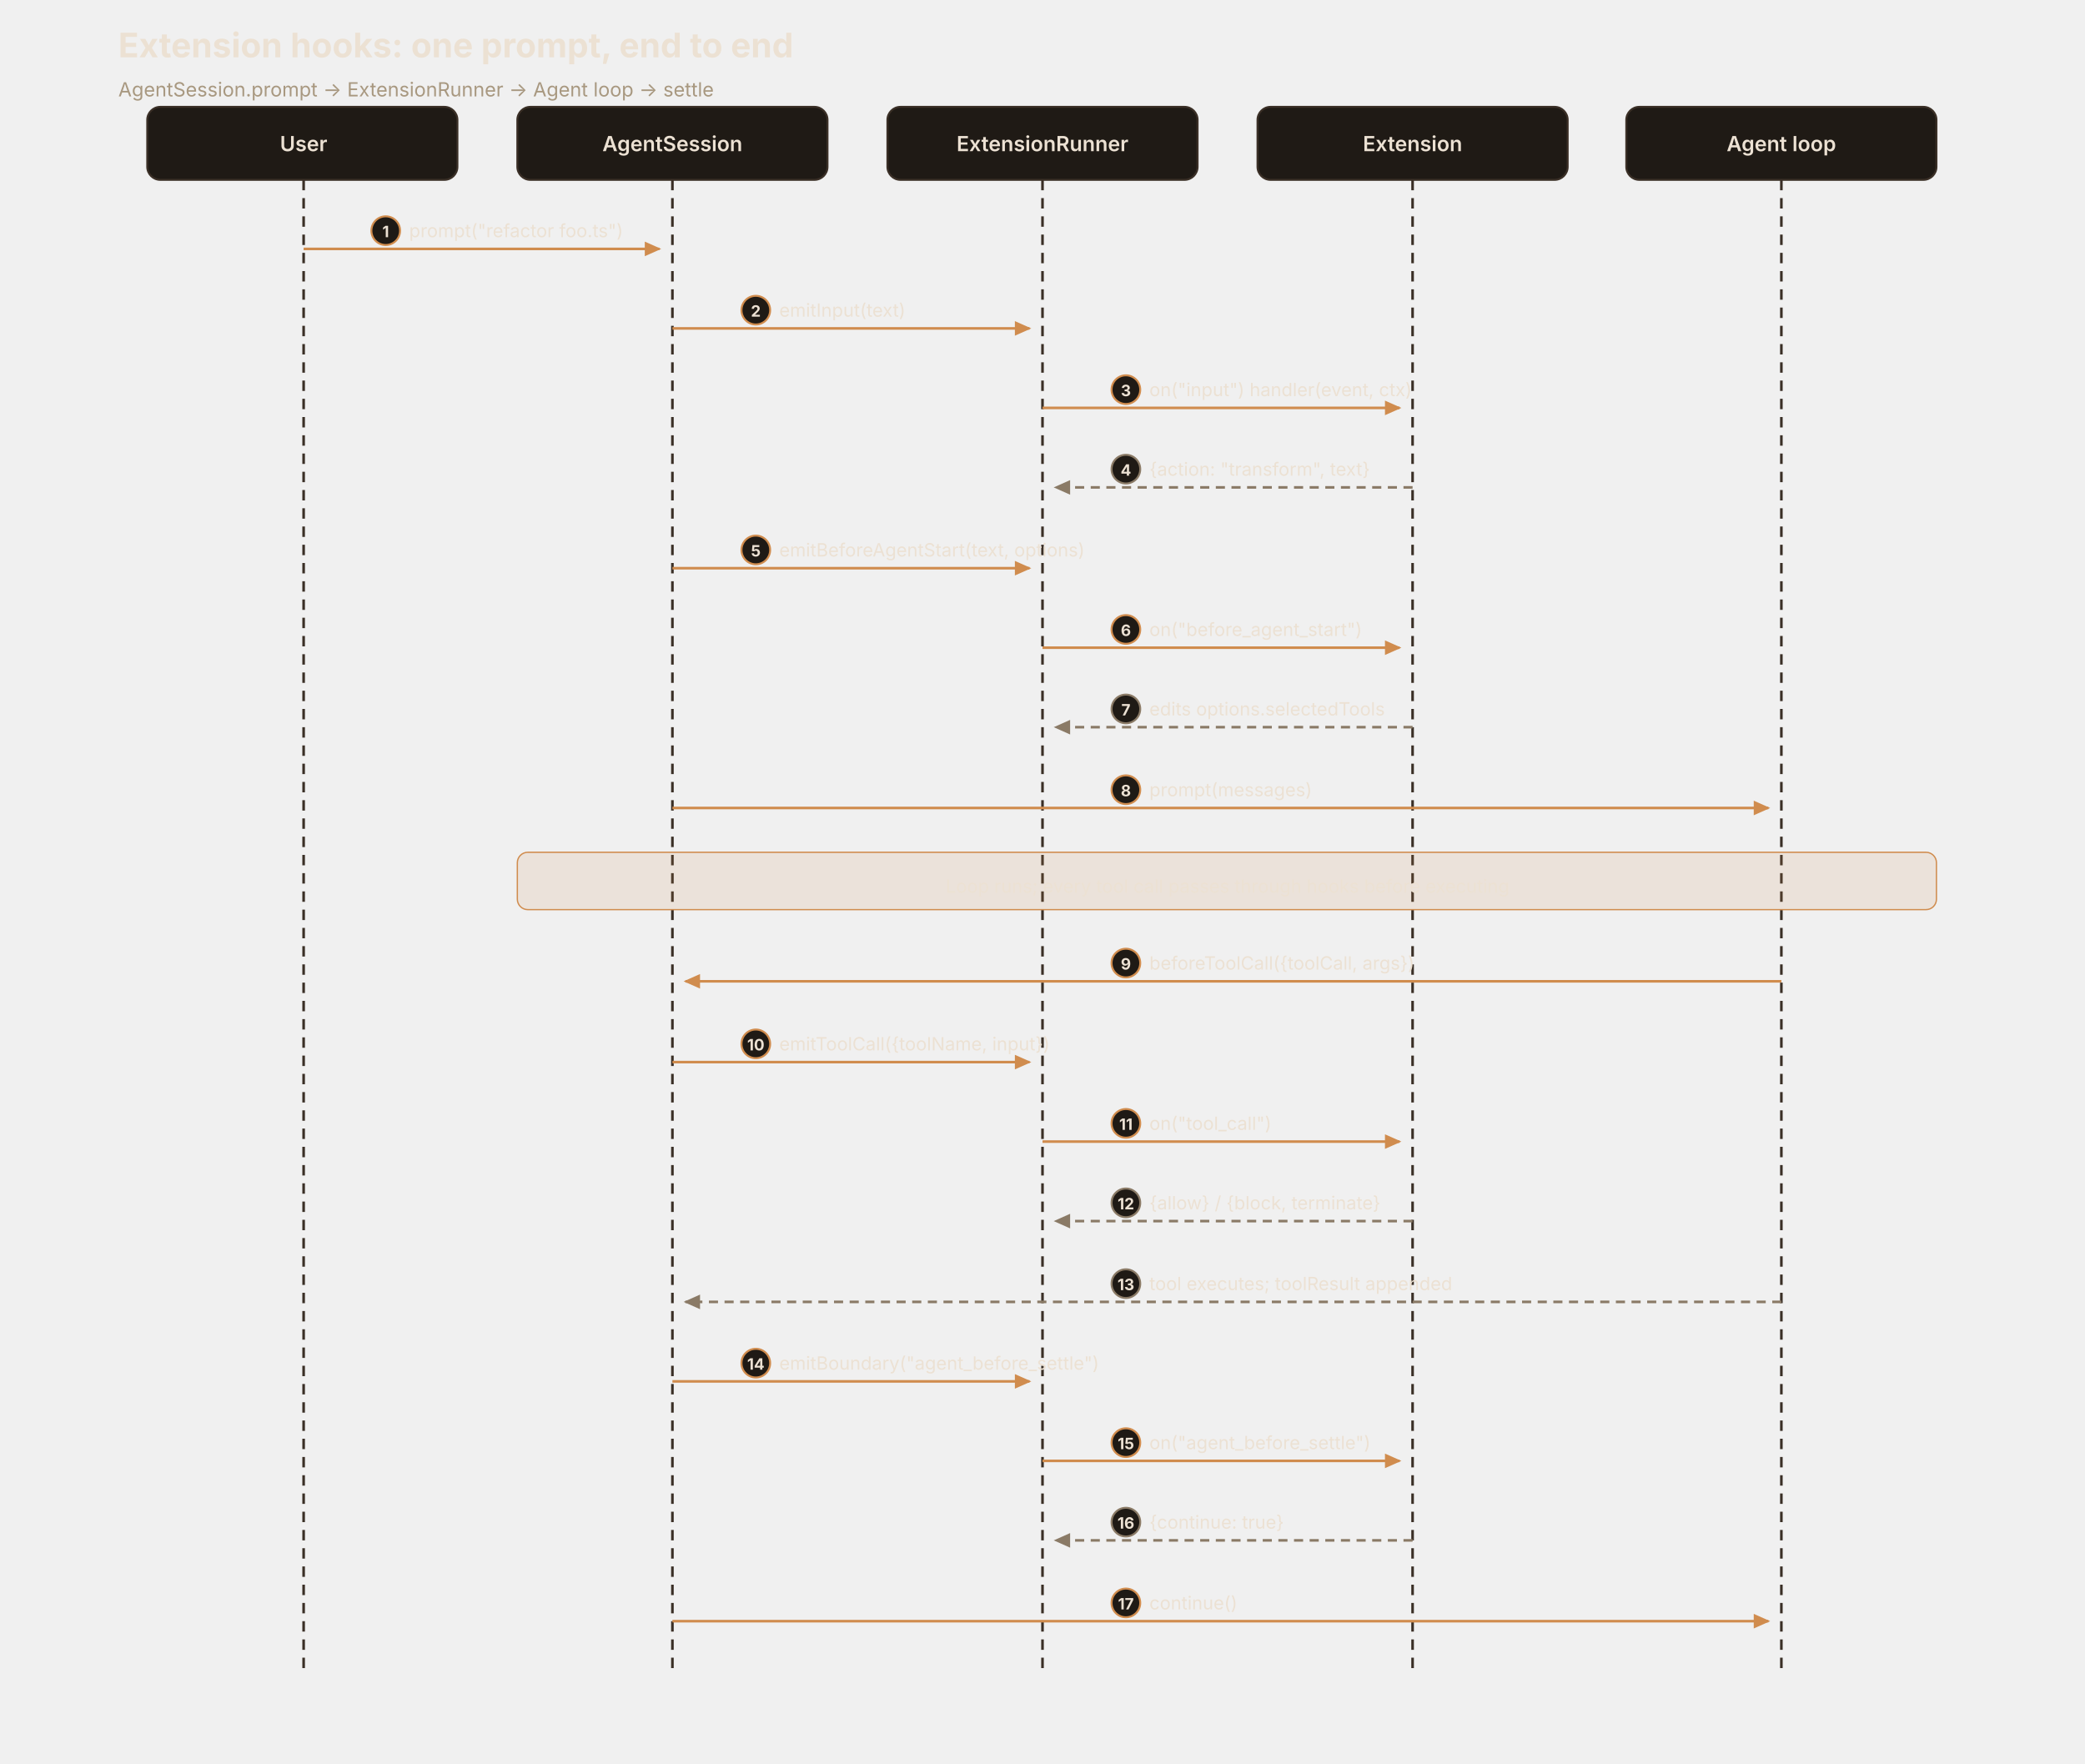
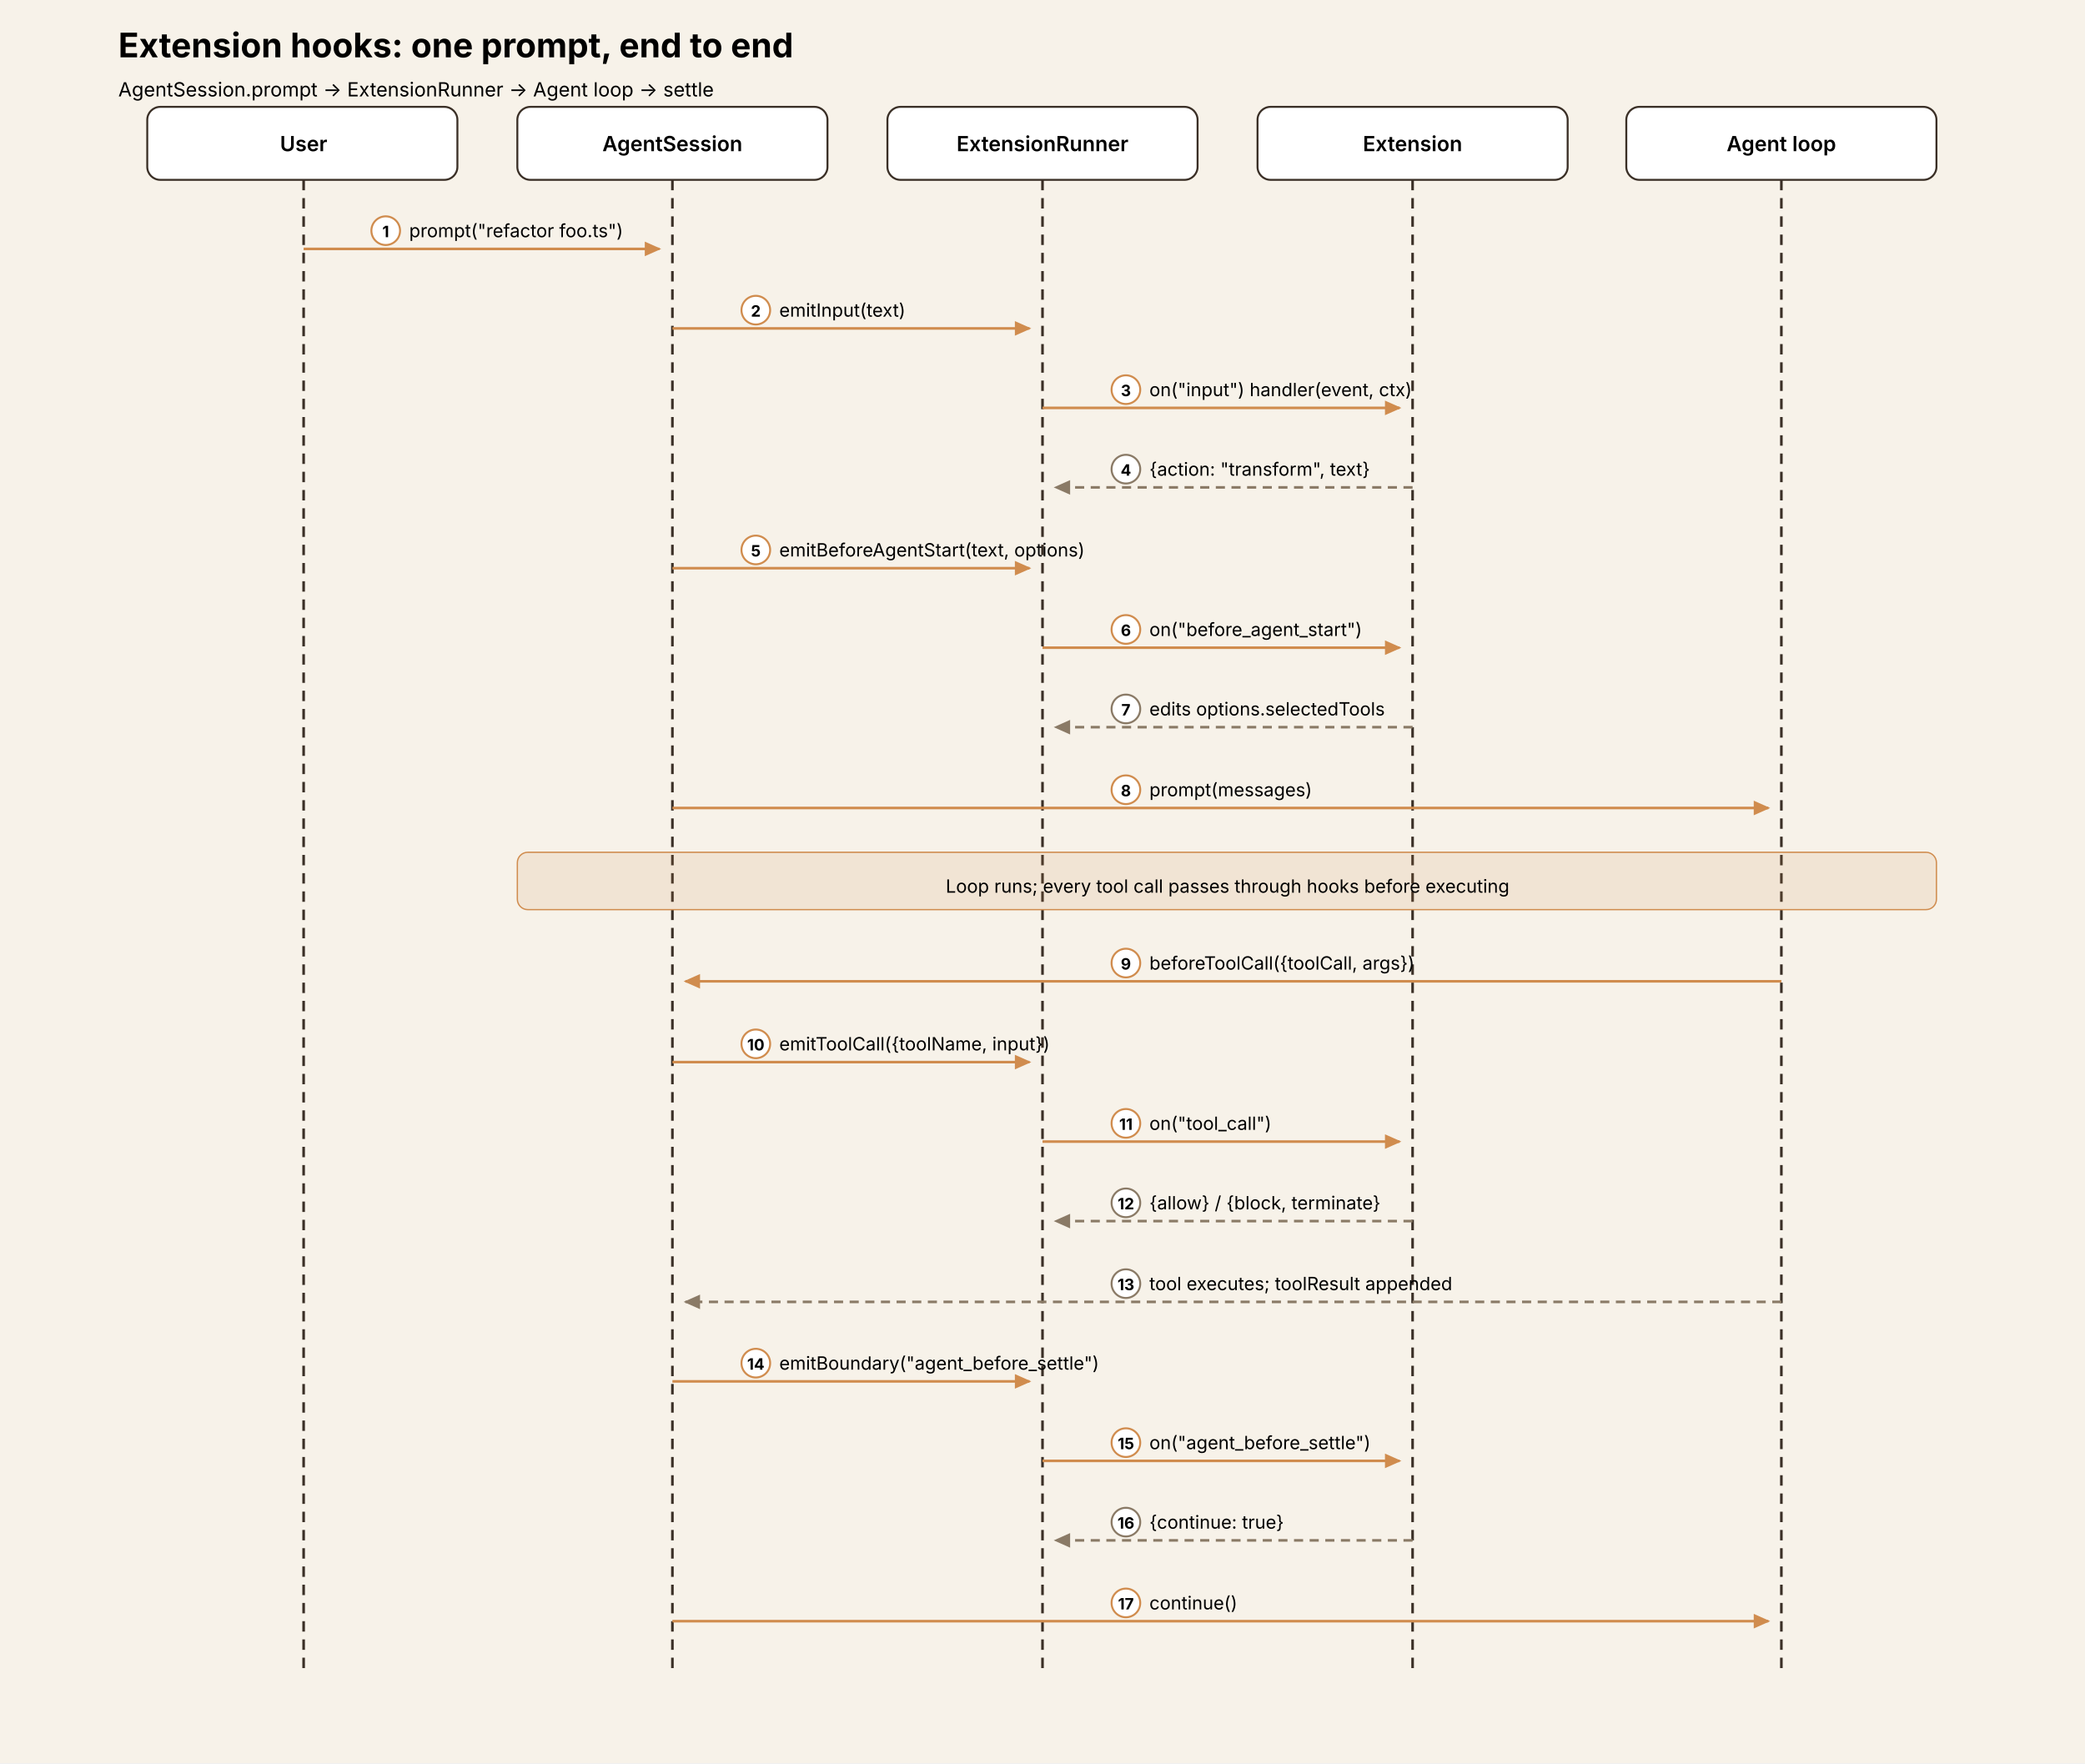
<svg xmlns="http://www.w3.org/2000/svg" viewBox="0 0 1600 1353" width="1600" font-family="system-ui, -apple-system, sans-serif">
  <defs>
    <marker id="arrc" viewBox="0 0 10 10" refX="8" refY="5" markerWidth="7" markerHeight="7" orient="auto-start-reverse">
      <path d="M 0 1 L 9 5 L 0 9 z" fill="#d08c4e" />
    </marker>
    <marker id="arrr" viewBox="0 0 10 10" refX="8" refY="5" markerWidth="7" markerHeight="7" orient="auto-start-reverse">
      <path d="M 0 1 L 9 5 L 0 9 z" fill="#8a7a66" />
    </marker>
  </defs>
-   <text x="90.78" y="44" font-size="26" font-weight="700" fill="#ece1d3">Extension hooks: one prompt, end to end</text>
-   <text x="90.78" y="74" font-size="15" fill="#a89880">AgentSession.prompt → ExtensionRunner → Agent loop → settle</text>
+   <rect x="0" y="0" width="1600" height="1353" fill="#f7f2e9" />
+   <text x="90.78" y="44" font-size="26" font-weight="700" fill="#000000">Extension hooks: one prompt, end to end</text>
+   <text x="90.78" y="74" font-size="15" fill="#000000">AgentSession.prompt → ExtensionRunner → Agent loop → settle</text>
  <line x1="233" y1="110" x2="233" y2="1285" stroke="#3a2f26" stroke-width="2" stroke-dasharray="8 6" />
-   <rect x="113" y="82" width="238" height="56" rx="10" fill="#1f1a15" stroke="#3a2f26" stroke-width="1.5" />
-   <text x="233" y="116" text-anchor="middle" font-size="16" font-weight="600" fill="#ece1d3">User</text>
+   <rect x="113" y="82" width="238" height="56" rx="10" fill="#ffffff" stroke="#3a2f26" stroke-width="1.5" />
+   <text x="233" y="116" text-anchor="middle" font-size="16" font-weight="600" fill="#000000">User</text>
  <line x1="516" y1="110" x2="516" y2="1285" stroke="#3a2f26" stroke-width="2" stroke-dasharray="8 6" />
-   <rect x="397" y="82" width="238" height="56" rx="10" fill="#1f1a15" stroke="#3a2f26" stroke-width="1.5" />
-   <text x="516" y="116" text-anchor="middle" font-size="16" font-weight="600" fill="#ece1d3">AgentSession</text>
+   <rect x="397" y="82" width="238" height="56" rx="10" fill="#ffffff" stroke="#3a2f26" stroke-width="1.5" />
+   <text x="516" y="116" text-anchor="middle" font-size="16" font-weight="600" fill="#000000">AgentSession</text>
  <line x1="800" y1="110" x2="800" y2="1285" stroke="#3a2f26" stroke-width="2" stroke-dasharray="8 6" />
-   <rect x="681" y="82" width="238" height="56" rx="10" fill="#1f1a15" stroke="#3a2f26" stroke-width="1.5" />
-   <text x="800" y="116" text-anchor="middle" font-size="16" font-weight="600" fill="#ece1d3">ExtensionRunner</text>
+   <rect x="681" y="82" width="238" height="56" rx="10" fill="#ffffff" stroke="#3a2f26" stroke-width="1.5" />
+   <text x="800" y="116" text-anchor="middle" font-size="16" font-weight="600" fill="#000000">ExtensionRunner</text>
  <line x1="1084" y1="110" x2="1084" y2="1285" stroke="#3a2f26" stroke-width="2" stroke-dasharray="8 6" />
-   <rect x="965" y="82" width="238" height="56" rx="10" fill="#1f1a15" stroke="#3a2f26" stroke-width="1.5" />
-   <text x="1084" y="116" text-anchor="middle" font-size="16" font-weight="600" fill="#ece1d3">Extension</text>
+   <rect x="965" y="82" width="238" height="56" rx="10" fill="#ffffff" stroke="#3a2f26" stroke-width="1.5" />
+   <text x="1084" y="116" text-anchor="middle" font-size="16" font-weight="600" fill="#000000">Extension</text>
  <line x1="1367" y1="110" x2="1367" y2="1285" stroke="#3a2f26" stroke-width="2" stroke-dasharray="8 6" />
-   <rect x="1248" y="82" width="238" height="56" rx="10" fill="#1f1a15" stroke="#3a2f26" stroke-width="1.5" />
-   <text x="1367" y="116" text-anchor="middle" font-size="16" font-weight="600" fill="#ece1d3">Agent loop</text>
+   <rect x="1248" y="82" width="238" height="56" rx="10" fill="#ffffff" stroke="#3a2f26" stroke-width="1.5" />
+   <text x="1367" y="116" text-anchor="middle" font-size="16" font-weight="600" fill="#000000">Agent loop</text>
  <line x1="233" y1="191" x2="506" y2="191" stroke="#d08c4e" stroke-width="2" marker-end="url(#arrc)" />
-   <circle cx="296" cy="177" r="11" fill="#1f1a15" stroke="#d08c4e" stroke-width="1.5" />
-   <text x="296" y="182" text-anchor="middle" font-size="12" font-weight="700" fill="#ece1d3">1</text>
-   <text x="314" y="182" font-size="14" fill="#ece1d3">prompt("refactor foo.ts")</text>
+   <circle cx="296" cy="177" r="11" fill="#ffffff" stroke="#d08c4e" stroke-width="1.5" />
+   <text x="296" y="182" text-anchor="middle" font-size="12" font-weight="700" fill="#000000">1</text>
+   <text x="314" y="182" font-size="14" fill="#000000">prompt("refactor foo.ts")</text>
  <line x1="516" y1="252" x2="790" y2="252" stroke="#d08c4e" stroke-width="2" marker-end="url(#arrc)" />
-   <circle cx="580" cy="238" r="11" fill="#1f1a15" stroke="#d08c4e" stroke-width="1.5" />
-   <text x="580" y="243" text-anchor="middle" font-size="12" font-weight="700" fill="#ece1d3">2</text>
-   <text x="598" y="243" font-size="14" fill="#ece1d3">emitInput(text)</text>
+   <circle cx="580" cy="238" r="11" fill="#ffffff" stroke="#d08c4e" stroke-width="1.5" />
+   <text x="580" y="243" text-anchor="middle" font-size="12" font-weight="700" fill="#000000">2</text>
+   <text x="598" y="243" font-size="14" fill="#000000">emitInput(text)</text>
  <line x1="800" y1="313" x2="1074" y2="313" stroke="#d08c4e" stroke-width="2" marker-end="url(#arrc)" />
-   <circle cx="864" cy="299" r="11" fill="#1f1a15" stroke="#d08c4e" stroke-width="1.5" />
-   <text x="864" y="304" text-anchor="middle" font-size="12" font-weight="700" fill="#ece1d3">3</text>
-   <text x="882" y="304" font-size="14" fill="#ece1d3">on("input") handler(event, ctx)</text>
+   <circle cx="864" cy="299" r="11" fill="#ffffff" stroke="#d08c4e" stroke-width="1.5" />
+   <text x="864" y="304" text-anchor="middle" font-size="12" font-weight="700" fill="#000000">3</text>
+   <text x="882" y="304" font-size="14" fill="#000000">on("input") handler(event, ctx)</text>
  <line x1="1084" y1="374" x2="810" y2="374" stroke="#8a7a66" stroke-width="2" stroke-dasharray="7 5" marker-end="url(#arrr)" />
-   <circle cx="864" cy="360" r="11" fill="#1f1a15" stroke="#8a7a66" stroke-width="1.5" />
-   <text x="864" y="365" text-anchor="middle" font-size="12" font-weight="700" fill="#ece1d3">4</text>
-   <text x="882" y="365" font-size="14" fill="#ece1d3">{action: "transform", text}</text>
+   <circle cx="864" cy="360" r="11" fill="#ffffff" stroke="#8a7a66" stroke-width="1.5" />
+   <text x="864" y="365" text-anchor="middle" font-size="12" font-weight="700" fill="#000000">4</text>
+   <text x="882" y="365" font-size="14" fill="#000000">{action: "transform", text}</text>
  <line x1="516" y1="436" x2="790" y2="436" stroke="#d08c4e" stroke-width="2" marker-end="url(#arrc)" />
-   <circle cx="580" cy="422" r="11" fill="#1f1a15" stroke="#d08c4e" stroke-width="1.5" />
-   <text x="580" y="427" text-anchor="middle" font-size="12" font-weight="700" fill="#ece1d3">5</text>
-   <text x="598" y="427" font-size="14" fill="#ece1d3">emitBeforeAgentStart(text, options)</text>
+   <circle cx="580" cy="422" r="11" fill="#ffffff" stroke="#d08c4e" stroke-width="1.5" />
+   <text x="580" y="427" text-anchor="middle" font-size="12" font-weight="700" fill="#000000">5</text>
+   <text x="598" y="427" font-size="14" fill="#000000">emitBeforeAgentStart(text, options)</text>
  <line x1="800" y1="497" x2="1074" y2="497" stroke="#d08c4e" stroke-width="2" marker-end="url(#arrc)" />
-   <circle cx="864" cy="483" r="11" fill="#1f1a15" stroke="#d08c4e" stroke-width="1.5" />
-   <text x="864" y="488" text-anchor="middle" font-size="12" font-weight="700" fill="#ece1d3">6</text>
-   <text x="882" y="488" font-size="14" fill="#ece1d3">on("before_agent_start")</text>
+   <circle cx="864" cy="483" r="11" fill="#ffffff" stroke="#d08c4e" stroke-width="1.5" />
+   <text x="864" y="488" text-anchor="middle" font-size="12" font-weight="700" fill="#000000">6</text>
+   <text x="882" y="488" font-size="14" fill="#000000">on("before_agent_start")</text>
  <line x1="1084" y1="558" x2="810" y2="558" stroke="#8a7a66" stroke-width="2" stroke-dasharray="7 5" marker-end="url(#arrr)" />
-   <circle cx="864" cy="544" r="11" fill="#1f1a15" stroke="#8a7a66" stroke-width="1.5" />
-   <text x="864" y="549" text-anchor="middle" font-size="12" font-weight="700" fill="#ece1d3">7</text>
-   <text x="882" y="549" font-size="14" fill="#ece1d3">edits options.selectedTools</text>
+   <circle cx="864" cy="544" r="11" fill="#ffffff" stroke="#8a7a66" stroke-width="1.5" />
+   <text x="864" y="549" text-anchor="middle" font-size="12" font-weight="700" fill="#000000">7</text>
+   <text x="882" y="549" font-size="14" fill="#000000">edits options.selectedTools</text>
  <line x1="516" y1="620" x2="1357" y2="620" stroke="#d08c4e" stroke-width="2" marker-end="url(#arrc)" />
-   <circle cx="864" cy="606" r="11" fill="#1f1a15" stroke="#d08c4e" stroke-width="1.5" />
-   <text x="864" y="611" text-anchor="middle" font-size="12" font-weight="700" fill="#ece1d3">8</text>
-   <text x="882" y="611" font-size="14" fill="#ece1d3">prompt(messages)</text>
+   <circle cx="864" cy="606" r="11" fill="#ffffff" stroke="#d08c4e" stroke-width="1.5" />
+   <text x="864" y="611" text-anchor="middle" font-size="12" font-weight="700" fill="#000000">8</text>
+   <text x="882" y="611" font-size="14" fill="#000000">prompt(messages)</text>
  <rect x="397" y="654" width="1089" height="44" rx="8" fill="#d08c4e22" stroke="#d08c4e" stroke-width="1" />
-   <text x="942" y="685" text-anchor="middle" font-size="14" fill="#ece1d3">Loop runs; every tool call passes through hooks before executing</text>
+   <text x="942" y="685" text-anchor="middle" font-size="14" fill="#000000">Loop runs; every tool call passes through hooks before executing</text>
  <line x1="1367" y1="753" x2="526" y2="753" stroke="#d08c4e" stroke-width="2" marker-end="url(#arrc)" />
-   <circle cx="864" cy="739" r="11" fill="#1f1a15" stroke="#d08c4e" stroke-width="1.5" />
-   <text x="864" y="744" text-anchor="middle" font-size="12" font-weight="700" fill="#ece1d3">9</text>
-   <text x="882" y="744" font-size="14" fill="#ece1d3">beforeToolCall({toolCall, args})</text>
+   <circle cx="864" cy="739" r="11" fill="#ffffff" stroke="#d08c4e" stroke-width="1.5" />
+   <text x="864" y="744" text-anchor="middle" font-size="12" font-weight="700" fill="#000000">9</text>
+   <text x="882" y="744" font-size="14" fill="#000000">beforeToolCall({toolCall, args})</text>
  <line x1="516" y1="815" x2="790" y2="815" stroke="#d08c4e" stroke-width="2" marker-end="url(#arrc)" />
-   <circle cx="580" cy="801" r="11" fill="#1f1a15" stroke="#d08c4e" stroke-width="1.5" />
-   <text x="580" y="806" text-anchor="middle" font-size="12" font-weight="700" fill="#ece1d3">10</text>
-   <text x="598" y="806" font-size="14" fill="#ece1d3">emitToolCall({toolName, input})</text>
+   <circle cx="580" cy="801" r="11" fill="#ffffff" stroke="#d08c4e" stroke-width="1.5" />
+   <text x="580" y="806" text-anchor="middle" font-size="12" font-weight="700" fill="#000000">10</text>
+   <text x="598" y="806" font-size="14" fill="#000000">emitToolCall({toolName, input})</text>
  <line x1="800" y1="876" x2="1074" y2="876" stroke="#d08c4e" stroke-width="2" marker-end="url(#arrc)" />
-   <circle cx="864" cy="862" r="11" fill="#1f1a15" stroke="#d08c4e" stroke-width="1.5" />
-   <text x="864" y="867" text-anchor="middle" font-size="12" font-weight="700" fill="#ece1d3">11</text>
-   <text x="882" y="867" font-size="14" fill="#ece1d3">on("tool_call")</text>
+   <circle cx="864" cy="862" r="11" fill="#ffffff" stroke="#d08c4e" stroke-width="1.5" />
+   <text x="864" y="867" text-anchor="middle" font-size="12" font-weight="700" fill="#000000">11</text>
+   <text x="882" y="867" font-size="14" fill="#000000">on("tool_call")</text>
  <line x1="1084" y1="937" x2="810" y2="937" stroke="#8a7a66" stroke-width="2" stroke-dasharray="7 5" marker-end="url(#arrr)" />
-   <circle cx="864" cy="923" r="11" fill="#1f1a15" stroke="#8a7a66" stroke-width="1.5" />
-   <text x="864" y="928" text-anchor="middle" font-size="12" font-weight="700" fill="#ece1d3">12</text>
-   <text x="882" y="928" font-size="14" fill="#ece1d3">{allow} / {block, terminate}</text>
+   <circle cx="864" cy="923" r="11" fill="#ffffff" stroke="#8a7a66" stroke-width="1.5" />
+   <text x="864" y="928" text-anchor="middle" font-size="12" font-weight="700" fill="#000000">12</text>
+   <text x="882" y="928" font-size="14" fill="#000000">{allow} / {block, terminate}</text>
  <line x1="1367" y1="999" x2="526" y2="999" stroke="#8a7a66" stroke-width="2" stroke-dasharray="7 5" marker-end="url(#arrr)" />
-   <circle cx="864" cy="985" r="11" fill="#1f1a15" stroke="#8a7a66" stroke-width="1.5" />
-   <text x="864" y="990" text-anchor="middle" font-size="12" font-weight="700" fill="#ece1d3">13</text>
-   <text x="882" y="990" font-size="14" fill="#ece1d3">tool executes; toolResult appended</text>
+   <circle cx="864" cy="985" r="11" fill="#ffffff" stroke="#8a7a66" stroke-width="1.5" />
+   <text x="864" y="990" text-anchor="middle" font-size="12" font-weight="700" fill="#000000">13</text>
+   <text x="882" y="990" font-size="14" fill="#000000">tool executes; toolResult appended</text>
  <line x1="516" y1="1060" x2="790" y2="1060" stroke="#d08c4e" stroke-width="2" marker-end="url(#arrc)" />
-   <circle cx="580" cy="1046" r="11" fill="#1f1a15" stroke="#d08c4e" stroke-width="1.5" />
-   <text x="580" y="1051" text-anchor="middle" font-size="12" font-weight="700" fill="#ece1d3">14</text>
-   <text x="598" y="1051" font-size="14" fill="#ece1d3">emitBoundary("agent_before_settle")</text>
+   <circle cx="580" cy="1046" r="11" fill="#ffffff" stroke="#d08c4e" stroke-width="1.5" />
+   <text x="580" y="1051" text-anchor="middle" font-size="12" font-weight="700" fill="#000000">14</text>
+   <text x="598" y="1051" font-size="14" fill="#000000">emitBoundary("agent_before_settle")</text>
  <line x1="800" y1="1121" x2="1074" y2="1121" stroke="#d08c4e" stroke-width="2" marker-end="url(#arrc)" />
-   <circle cx="864" cy="1107" r="11" fill="#1f1a15" stroke="#d08c4e" stroke-width="1.5" />
-   <text x="864" y="1112" text-anchor="middle" font-size="12" font-weight="700" fill="#ece1d3">15</text>
-   <text x="882" y="1112" font-size="14" fill="#ece1d3">on("agent_before_settle")</text>
+   <circle cx="864" cy="1107" r="11" fill="#ffffff" stroke="#d08c4e" stroke-width="1.5" />
+   <text x="864" y="1112" text-anchor="middle" font-size="12" font-weight="700" fill="#000000">15</text>
+   <text x="882" y="1112" font-size="14" fill="#000000">on("agent_before_settle")</text>
  <line x1="1084" y1="1182" x2="810" y2="1182" stroke="#8a7a66" stroke-width="2" stroke-dasharray="7 5" marker-end="url(#arrr)" />
-   <circle cx="864" cy="1168" r="11" fill="#1f1a15" stroke="#8a7a66" stroke-width="1.5" />
-   <text x="864" y="1173" text-anchor="middle" font-size="12" font-weight="700" fill="#ece1d3">16</text>
-   <text x="882" y="1173" font-size="14" fill="#ece1d3">{continue: true}</text>
+   <circle cx="864" cy="1168" r="11" fill="#ffffff" stroke="#8a7a66" stroke-width="1.5" />
+   <text x="864" y="1173" text-anchor="middle" font-size="12" font-weight="700" fill="#000000">16</text>
+   <text x="882" y="1173" font-size="14" fill="#000000">{continue: true}</text>
  <line x1="516" y1="1244" x2="1357" y2="1244" stroke="#d08c4e" stroke-width="2" marker-end="url(#arrc)" />
-   <circle cx="864" cy="1230" r="11" fill="#1f1a15" stroke="#d08c4e" stroke-width="1.5" />
-   <text x="864" y="1235" text-anchor="middle" font-size="12" font-weight="700" fill="#ece1d3">17</text>
-   <text x="882" y="1235" font-size="14" fill="#ece1d3">continue()</text>
+   <circle cx="864" cy="1230" r="11" fill="#ffffff" stroke="#d08c4e" stroke-width="1.5" />
+   <text x="864" y="1235" text-anchor="middle" font-size="12" font-weight="700" fill="#000000">17</text>
+   <text x="882" y="1235" font-size="14" fill="#000000">continue()</text>
</svg>
